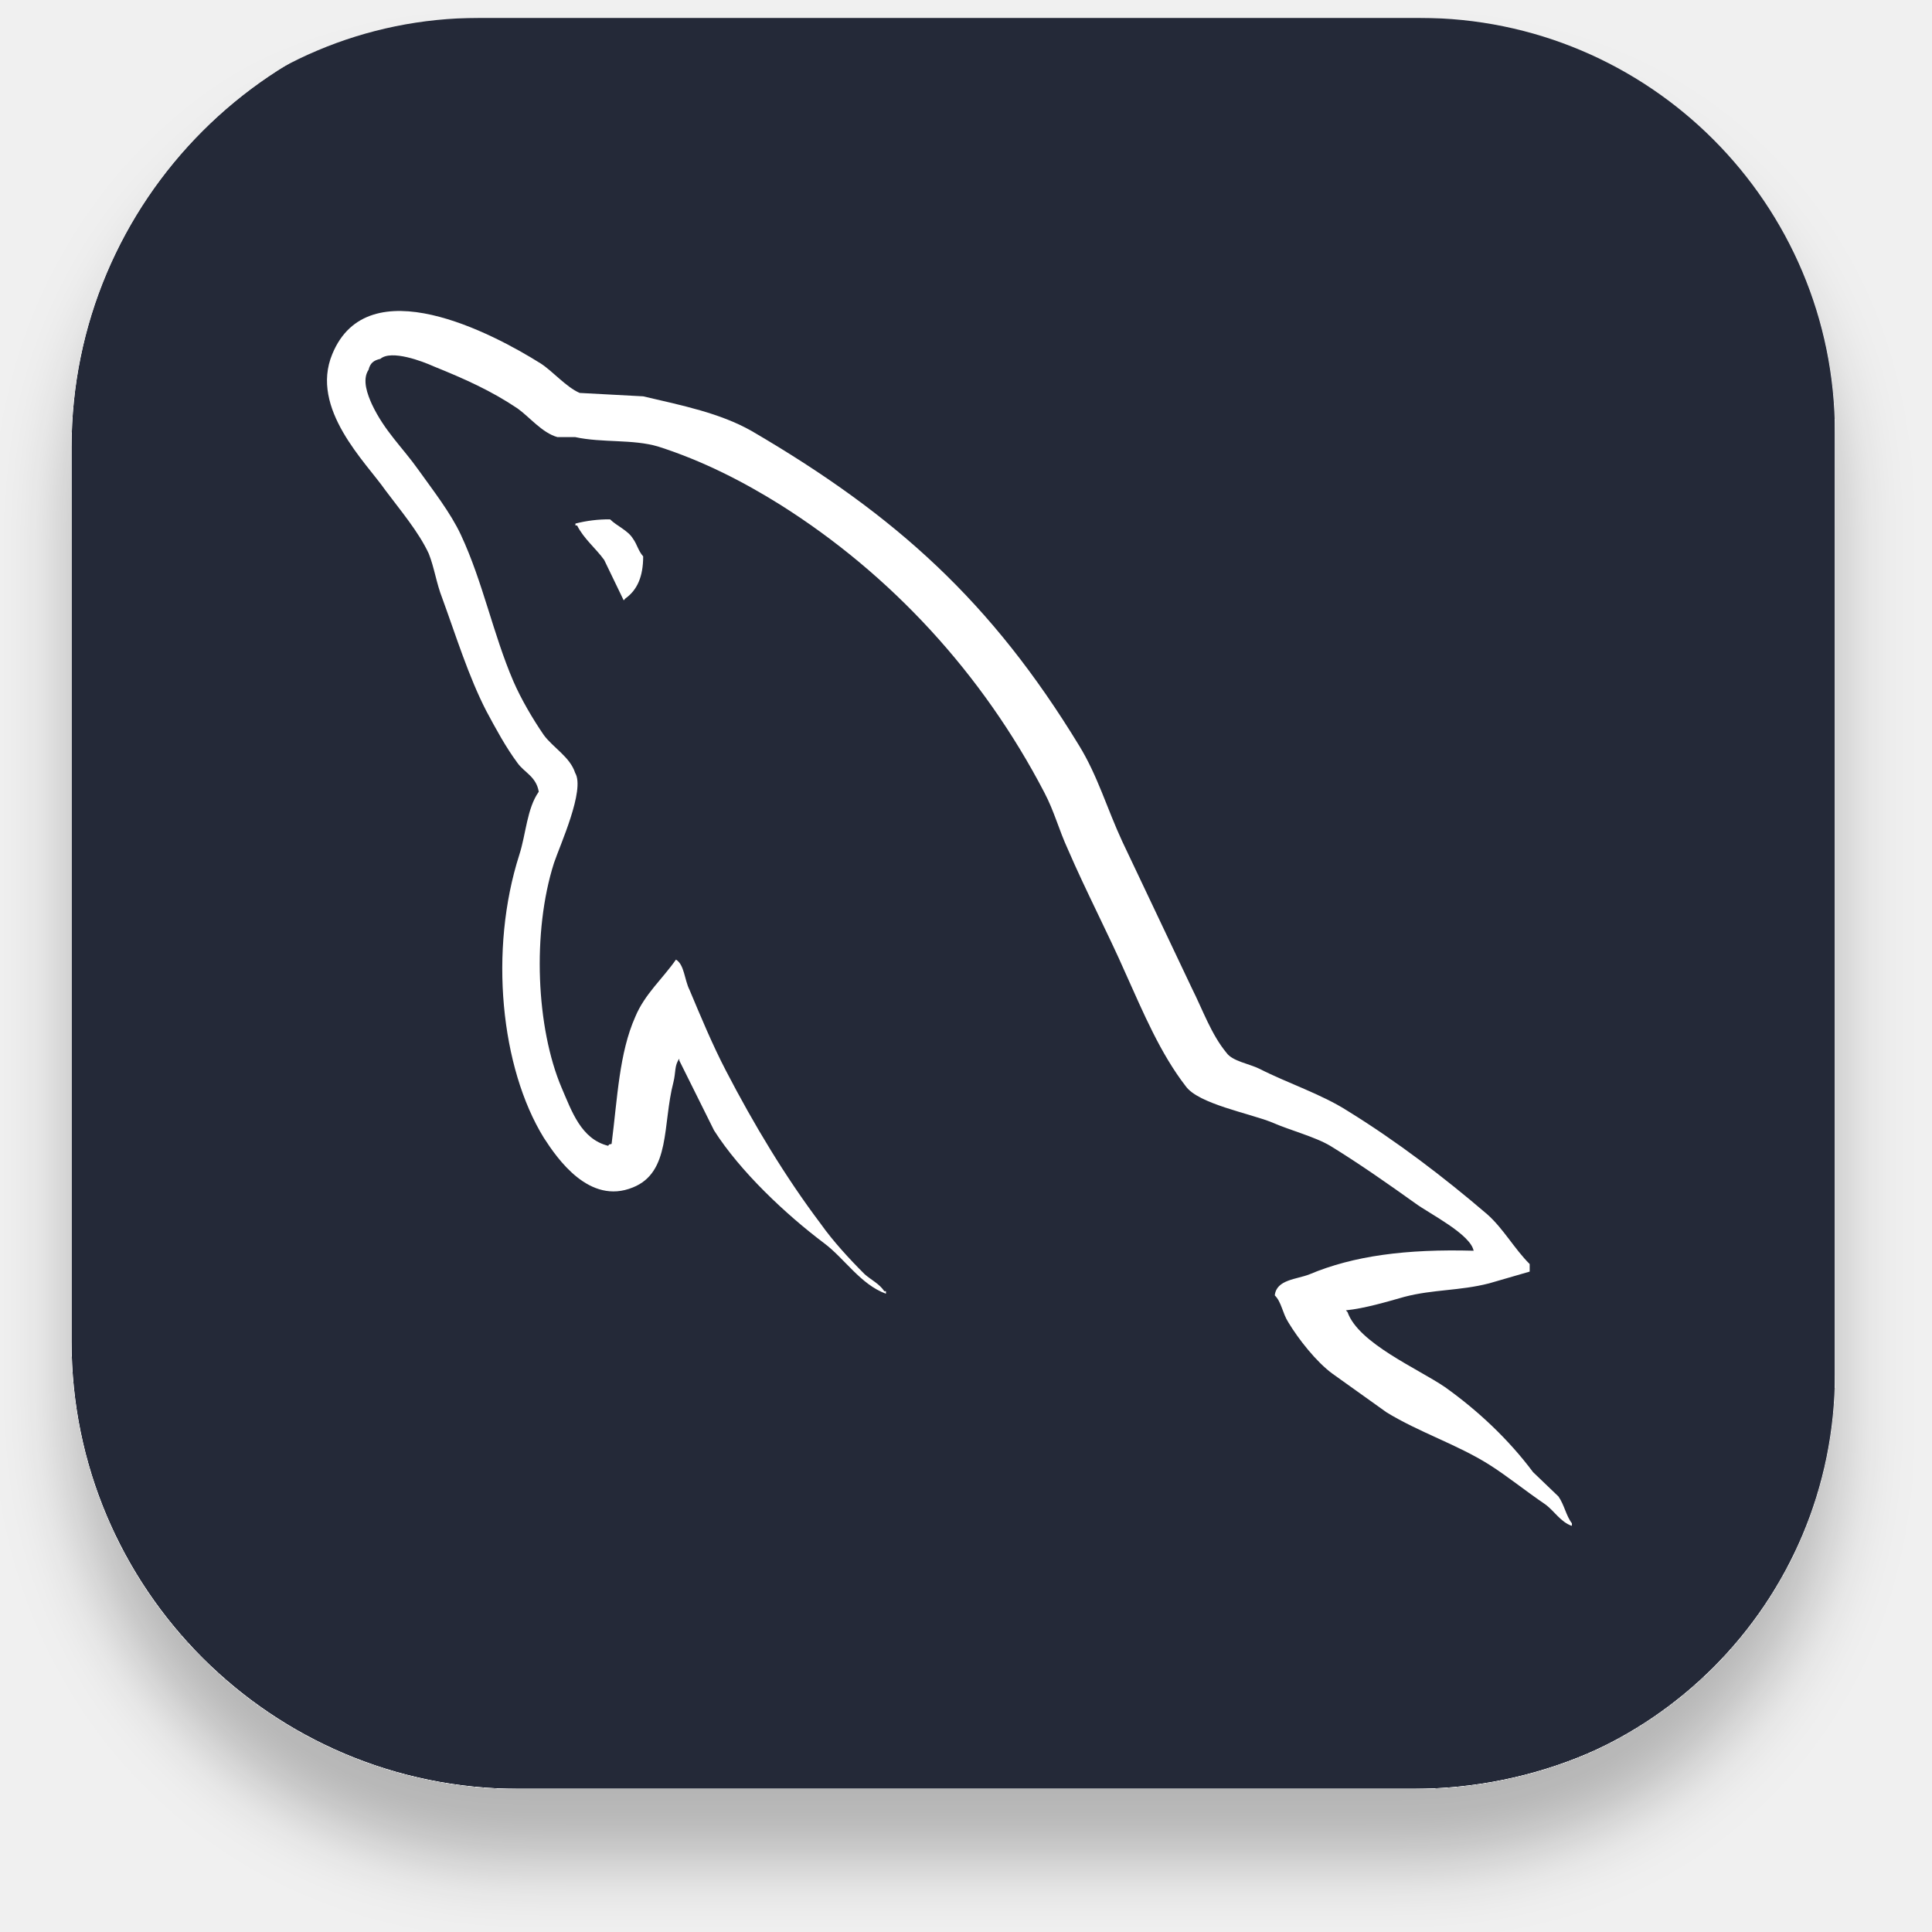
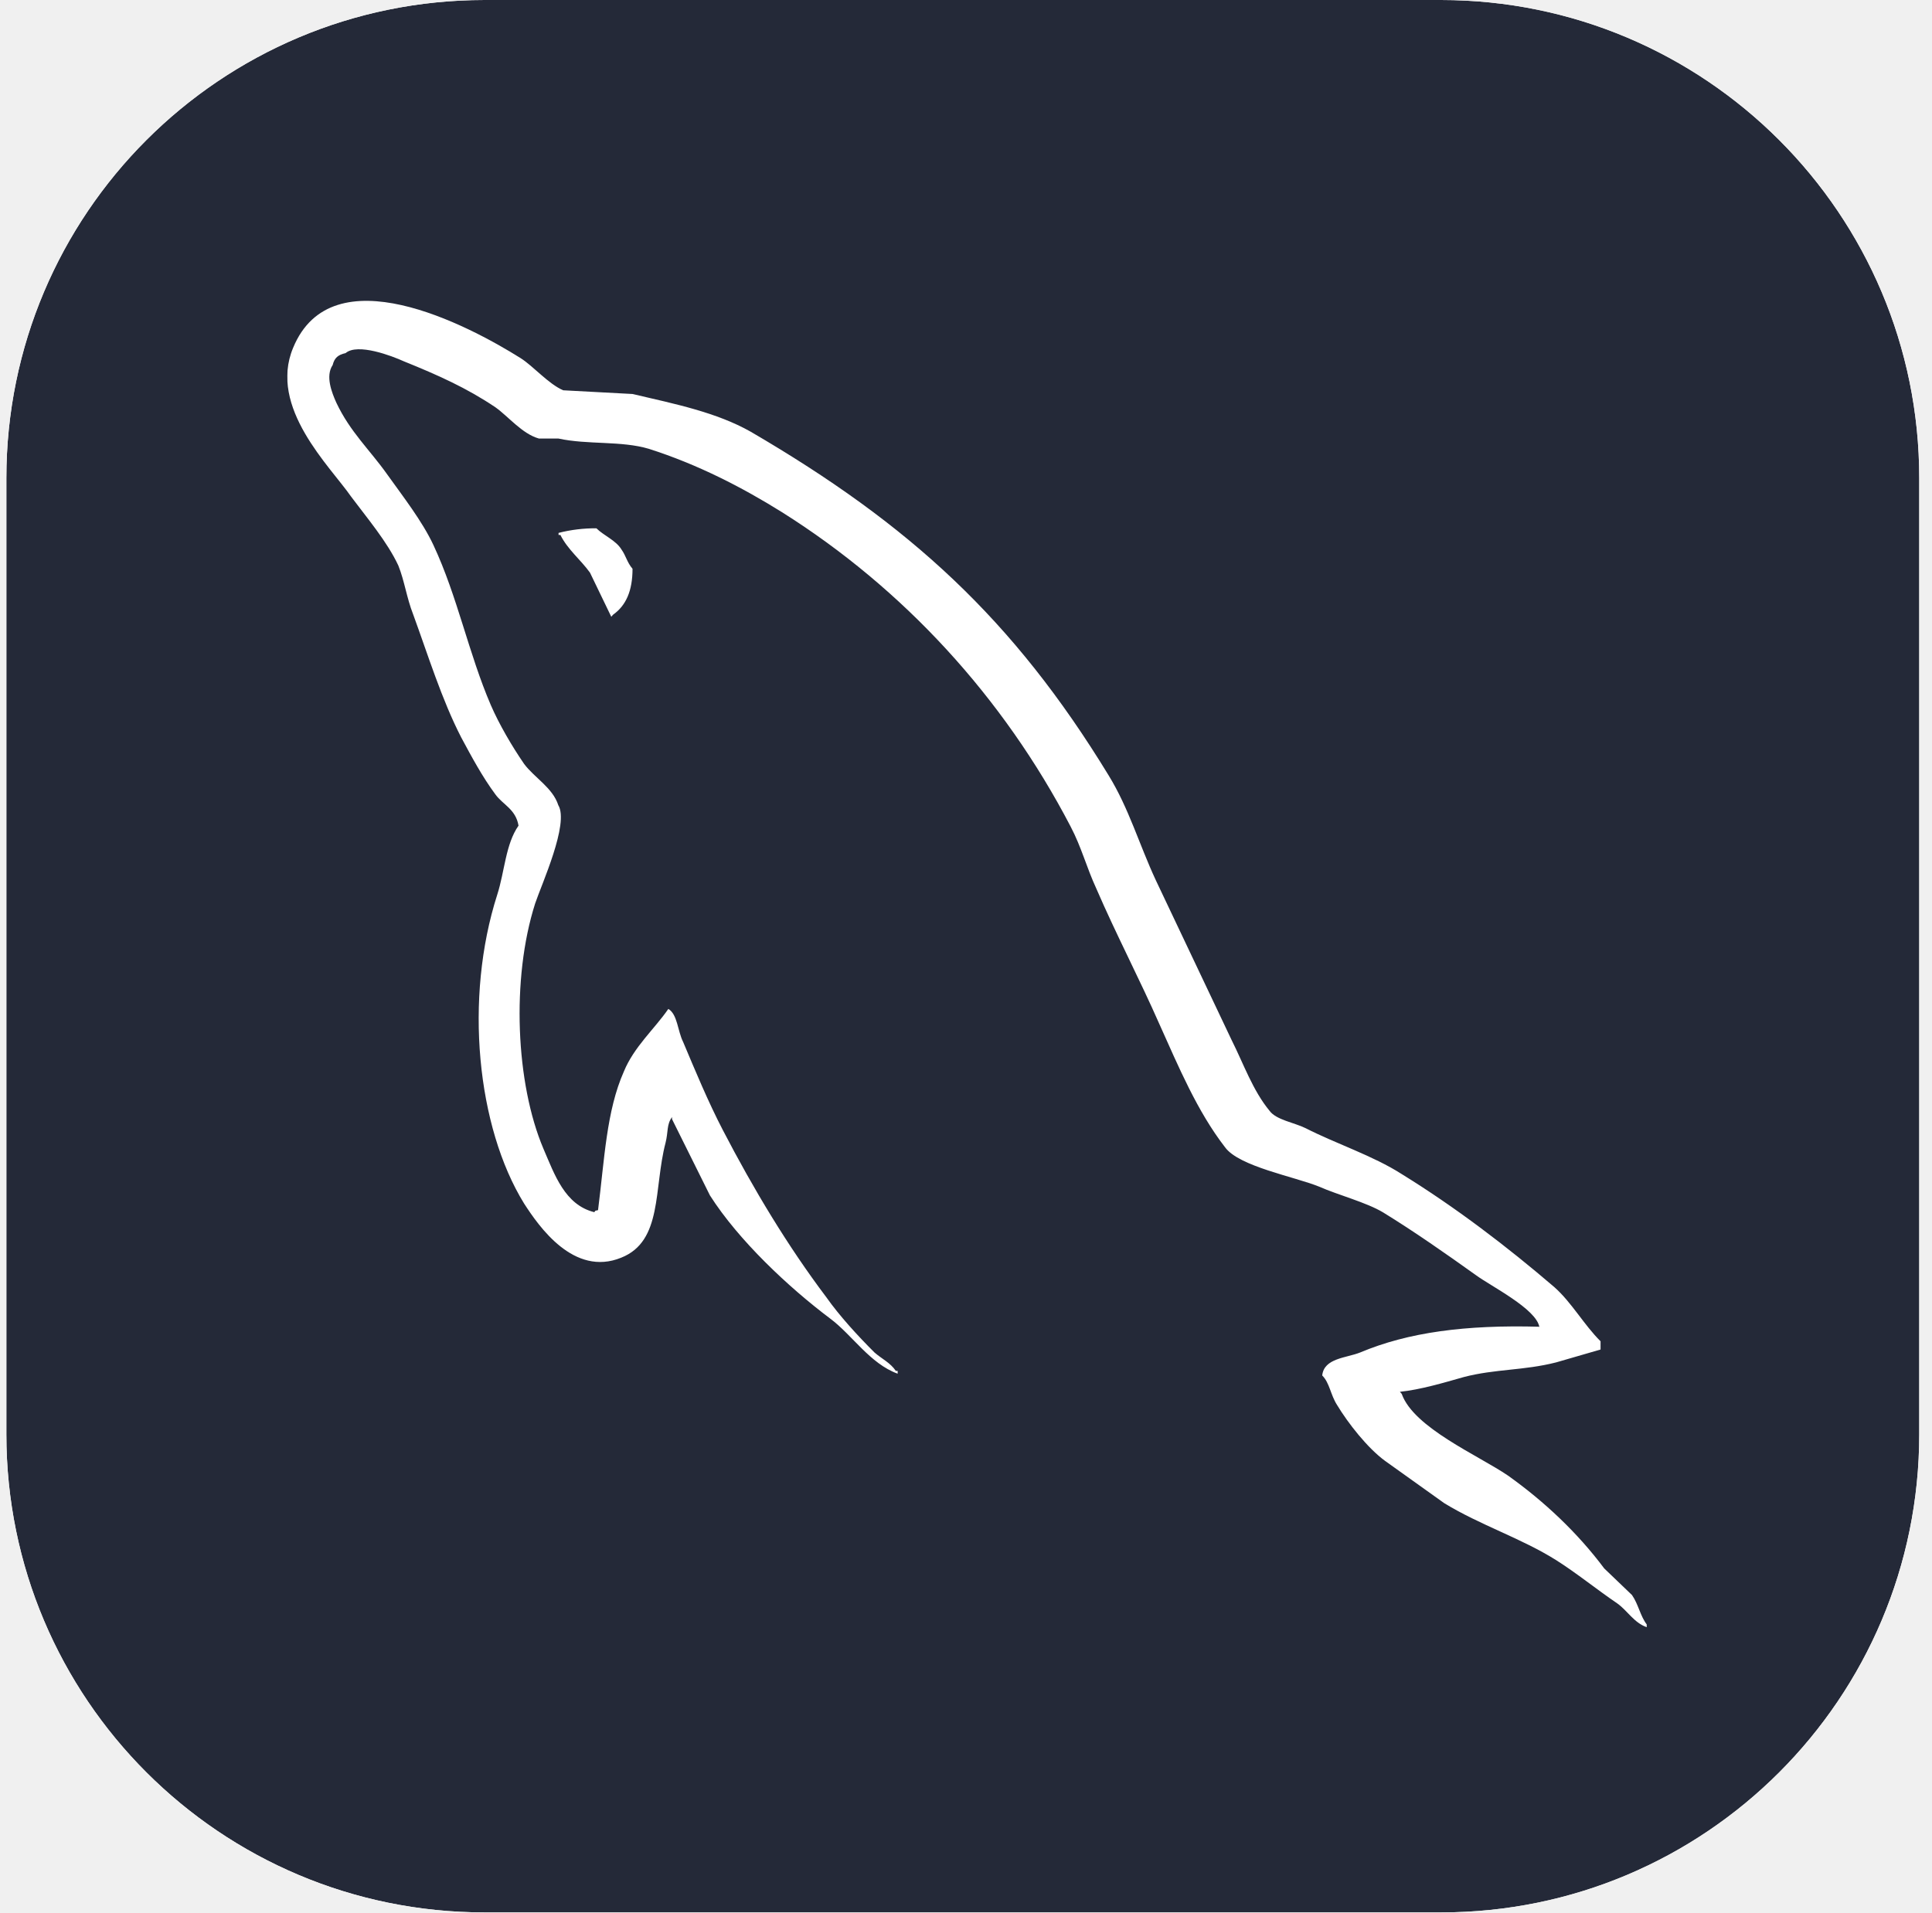
- <svg xmlns="http://www.w3.org/2000/svg" width="108" height="108" viewBox="0 0 108 108" fill="none">
-   <g filter="url(#filter0_d_1080_533)">
-     <g clip-path="url(#clip0_1080_533)">
-       <g clip-path="url(#clip1_1080_533)">
-         <mask id="mask0_1080_533" style="mask-type:luminance" maskUnits="userSpaceOnUse" x="3" y="1" width="100" height="99">
-           <path d="M102.572 1H3.572V100H102.572V1Z" fill="white" />
-         </mask>
-         <g mask="url(#mask0_1080_533)">
-           <path d="M79.368 1H26.775C13.96 1 3.572 11.388 3.572 24.203V76.797C3.572 89.612 13.96 100 26.775 100H79.368C92.183 100 102.572 89.612 102.572 76.797V24.203C102.572 11.388 92.183 1 79.368 1Z" fill="#242938" />
-           <mask id="mask1_1080_533" style="mask-type:luminance" maskUnits="userSpaceOnUse" x="18" y="15" width="70" height="71">
-             <path d="M87.876 15.695H18.267V85.305H87.876V15.695Z" fill="white" />
-           </mask>
-           <g mask="url(#mask1_1080_533)">
-             <path fill-rule="evenodd" clip-rule="evenodd" d="M82.385 69.917C78.599 69.812 75.662 70.2 73.201 71.235C72.492 71.52 71.355 71.52 71.261 72.412C71.64 72.787 71.686 73.399 72.018 73.918C72.585 74.86 73.581 76.128 74.479 76.786L77.509 78.951C79.355 80.079 81.438 80.739 83.237 81.868C84.278 82.527 85.319 83.374 86.361 84.08C86.892 84.457 87.213 85.069 87.876 85.303V85.161C87.545 84.739 87.45 84.128 87.12 83.655L85.698 82.292C84.326 80.457 82.621 78.856 80.775 77.54C79.259 76.505 75.947 75.094 75.331 73.354L75.238 73.248C76.278 73.143 77.509 72.777 78.504 72.495C80.114 72.073 81.581 72.165 83.237 71.742L85.51 71.083V70.661C84.658 69.815 84.043 68.685 83.144 67.886C80.73 65.816 78.077 63.793 75.331 62.099C73.864 61.159 71.97 60.546 70.408 59.748C69.838 59.465 68.893 59.324 68.562 58.853C67.707 57.82 67.235 56.454 66.62 55.23L62.738 47.044C61.886 45.209 61.364 43.374 60.325 41.681C55.448 33.682 50.145 28.837 42.002 24.084C40.251 23.096 38.168 22.671 35.954 22.155L32.403 21.965C31.645 21.636 30.888 20.742 30.225 20.318C27.527 18.624 20.567 14.954 18.577 19.79C17.299 22.849 20.471 25.859 21.548 27.412C22.355 28.494 23.395 29.718 23.965 30.941C24.283 31.74 24.389 32.588 24.721 33.435C25.478 35.505 26.189 37.811 27.183 39.741C27.713 40.729 28.27 41.765 28.934 42.658C29.312 43.185 29.976 43.411 30.117 44.258C29.453 45.2 29.408 46.609 29.029 47.787C27.324 53.104 27.987 59.691 30.401 63.605C31.16 64.781 32.948 67.369 35.373 66.38C37.504 65.534 37.029 62.852 37.644 60.499C37.787 59.935 37.692 59.559 37.975 59.181V59.287L39.917 63.192C41.384 65.497 43.942 67.897 46.071 69.497C47.206 70.344 48.106 71.804 49.526 72.32V72.178H49.433C49.148 71.756 48.721 71.566 48.343 71.237C47.491 70.391 46.544 69.355 45.881 68.415C43.894 65.78 42.143 62.862 40.58 59.852C39.821 58.394 39.158 56.794 38.545 55.335C38.258 54.77 38.258 53.922 37.786 53.642C37.075 54.675 36.035 55.572 35.512 56.841C34.612 58.864 34.519 61.358 34.188 63.946C33.997 63.993 34.082 63.946 33.997 64.051C32.484 63.676 31.962 62.121 31.394 60.805C29.974 57.465 29.737 52.101 30.968 48.243C31.299 47.255 32.721 44.15 32.153 43.209C31.866 42.315 30.922 41.798 30.4 41.091C29.785 40.197 29.123 39.069 28.697 38.081C27.562 35.444 26.994 32.529 25.762 29.894C25.192 28.67 24.199 27.4 23.394 26.271C22.494 25.001 21.502 24.107 20.791 22.602C20.554 22.075 20.223 21.237 20.602 20.672C20.695 20.296 20.886 20.145 21.263 20.06C21.878 19.533 23.631 20.202 24.247 20.482C25.998 21.189 27.465 21.847 28.933 22.834C29.596 23.304 30.307 24.198 31.159 24.434H32.154C33.669 24.764 35.372 24.54 36.791 24.962C39.3 25.763 41.572 26.938 43.609 28.21C49.81 32.114 54.925 37.666 58.379 44.301C58.947 45.383 59.184 46.371 59.706 47.501C60.701 49.807 61.932 52.158 62.924 54.418C63.919 56.629 64.866 58.889 66.286 60.724C66.997 61.712 69.836 62.229 71.114 62.746C72.061 63.168 73.528 63.548 74.382 64.065C75.99 65.053 77.6 66.182 79.114 67.264C79.87 67.827 82.239 69.004 82.38 69.942L82.385 69.917ZM34.106 29.032C33.452 29.026 32.8 29.105 32.167 29.267V29.373H32.26C32.639 30.126 33.302 30.643 33.775 31.302L34.865 33.561L34.958 33.456C35.621 32.985 35.954 32.233 35.954 31.104C35.669 30.775 35.623 30.445 35.386 30.116C35.102 29.646 34.486 29.41 34.106 29.034V29.032Z" fill="white" />
-           </g>
-         </g>
+ <svg xmlns="http://www.w3.org/2000/svg" width="101" height="100" viewBox="0 0 101 100" fill="none">
+   <g clip-path="url(#clip0_1080_533)">
+     <rect x="0.333" width="100" height="100" rx="25" />
+     <mask id="mask0_1080_533" style="mask-type:luminance" maskUnits="userSpaceOnUse" x="0" y="-1" width="102" height="102">
+       <path d="M101.095 -1H0V100.095H101.095V-1Z" fill="white" />
+     </mask>
+     <g mask="url(#mask0_1080_533)">
+       <path d="M77.401 -1H23.694C10.608 -1 0 9.608 0 22.694V76.401C0 89.487 10.608 100.095 23.694 100.095H77.401C90.487 100.095 101.095 89.487 101.095 76.401V22.694C101.095 9.608 90.487 -1 77.401 -1Z" fill="#242938" />
+       <mask id="mask1_1080_533" style="mask-type:luminance" maskUnits="userSpaceOnUse" x="15" y="14" width="72" height="72">
+         <path d="M86.089 14.006H15.006V85.089H86.089V14.006Z" fill="white" />
+       </mask>
+       <g mask="url(#mask1_1080_533)">
+         <path fill-rule="evenodd" clip-rule="evenodd" d="M80.482 69.375C76.615 69.268 73.616 69.664 71.103 70.722C70.379 71.012 69.217 71.012 69.122 71.923C69.509 72.306 69.555 72.931 69.895 73.461C70.474 74.423 71.49 75.718 72.408 76.39L75.502 78.601C77.387 79.753 79.514 80.426 81.351 81.579C82.415 82.252 83.478 83.117 84.541 83.838C85.083 84.222 85.412 84.848 86.089 85.087V84.942C85.751 84.511 85.653 83.887 85.316 83.404L83.864 82.012C82.464 80.138 80.722 78.504 78.837 77.16C77.29 76.103 73.907 74.662 73.278 72.885L73.183 72.777C74.245 72.67 75.502 72.296 76.518 72.007C78.163 71.577 79.66 71.671 81.351 71.239L83.673 70.566V70.135C82.802 69.271 82.174 68.118 81.256 67.302C78.791 65.188 76.082 63.121 73.278 61.392C71.78 60.432 69.846 59.806 68.251 58.991C67.669 58.702 66.704 58.558 66.365 58.078C65.493 57.023 65.011 55.628 64.383 54.378L60.419 46.018C59.549 44.145 59.016 42.271 57.954 40.541C52.974 32.374 47.559 27.426 39.243 22.573C37.456 21.564 35.329 21.13 33.067 20.602L29.442 20.408C28.667 20.073 27.895 19.159 27.217 18.727C24.462 16.997 17.355 13.25 15.323 18.188C14.018 21.311 17.258 24.385 18.357 25.971C19.181 27.076 20.243 28.325 20.825 29.574C21.15 30.39 21.258 31.256 21.597 32.121C22.37 34.235 23.096 36.59 24.111 38.56C24.653 39.569 25.221 40.628 25.899 41.54C26.286 42.078 26.963 42.309 27.107 43.173C26.43 44.135 26.383 45.575 25.996 46.778C24.255 52.207 24.932 58.932 27.397 62.93C28.172 64.13 29.998 66.774 32.475 65.764C34.65 64.899 34.165 62.161 34.793 59.758C34.94 59.182 34.842 58.798 35.132 58.413V58.52L37.114 62.508C38.613 64.862 41.224 67.312 43.399 68.947C44.558 69.812 45.477 71.302 46.927 71.83V71.684H46.832C46.541 71.254 46.105 71.06 45.719 70.724C44.849 69.859 43.882 68.802 43.205 67.841C41.175 65.151 39.388 62.172 37.791 59.097C37.017 57.608 36.34 55.974 35.713 54.485C35.421 53.908 35.421 53.042 34.939 52.756C34.213 53.811 33.151 54.727 32.617 56.023C31.698 58.088 31.602 60.635 31.264 63.278C31.069 63.326 31.156 63.278 31.069 63.385C29.524 63.002 28.991 61.414 28.411 60.071C26.962 56.66 26.719 51.183 27.976 47.243C28.314 46.234 29.766 43.063 29.186 42.102C28.894 41.189 27.929 40.661 27.396 39.94C26.768 39.027 26.093 37.874 25.657 36.865C24.498 34.173 23.918 31.196 22.66 28.505C22.078 27.256 21.064 25.958 20.242 24.806C19.323 23.509 18.31 22.595 17.584 21.059C17.342 20.52 17.004 19.665 17.391 19.088C17.486 18.704 17.681 18.55 18.066 18.464C18.694 17.925 20.484 18.608 21.113 18.894C22.901 19.616 24.399 20.288 25.898 21.296C26.575 21.776 27.301 22.689 28.171 22.93H29.187C30.735 23.266 32.474 23.038 33.922 23.469C36.485 24.287 38.805 25.487 40.885 26.785C47.217 30.773 52.44 36.442 55.968 43.218C56.547 44.322 56.789 45.331 57.322 46.484C58.339 48.84 59.596 51.241 60.609 53.548C61.625 55.807 62.591 58.114 64.041 59.988C64.767 60.997 67.667 61.524 68.971 62.053C69.939 62.484 71.436 62.872 72.309 63.399C73.951 64.408 75.595 65.561 77.141 66.666C77.914 67.241 80.332 68.443 80.476 69.401L80.482 69.375ZM31.181 27.625C30.513 27.619 29.847 27.7 29.2 27.865V27.973H29.296C29.682 28.742 30.36 29.271 30.843 29.944L31.956 32.25L32.051 32.142C32.728 31.662 33.067 30.893 33.067 29.741C32.777 29.405 32.729 29.068 32.488 28.732C32.197 28.252 31.569 28.011 31.181 27.627V27.625Z" fill="white" />
      </g>
    </g>
  </g>
  <defs>
-     <filter id="filter0_d_1080_533" x="0" y="0" width="108" height="108" filterUnits="userSpaceOnUse" color-interpolation-filters="sRGB">
-       <feFlood flood-opacity="0" result="BackgroundImageFix" />
-       <feColorMatrix in="SourceAlpha" type="matrix" values="0 0 0 0 0 0 0 0 0 0 0 0 0 0 0 0 0 0 127 0" result="hardAlpha" />
-       <feOffset dy="4" />
-       <feGaussianBlur stdDeviation="2" />
-       <feComposite in2="hardAlpha" operator="out" />
-       <feColorMatrix type="matrix" values="0 0 0 0 0 0 0 0 0 0 0 0 0 0 0 0 0 0 0.25 0" />
-       <feBlend mode="normal" in2="BackgroundImageFix" result="effect1_dropShadow_1080_533" />
-       <feBlend mode="normal" in="SourceGraphic" in2="effect1_dropShadow_1080_533" result="shape" />
-     </filter>
    <clipPath id="clip0_1080_533">
-       <rect x="4" width="100" height="100" rx="25" fill="white" />
-     </clipPath>
-     <clipPath id="clip1_1080_533">
-       <rect width="100" height="100" fill="white" transform="translate(3.57153)" />
+       <rect x="0.333" width="100" height="100" rx="25" fill="white" />
    </clipPath>
  </defs>
</svg>
